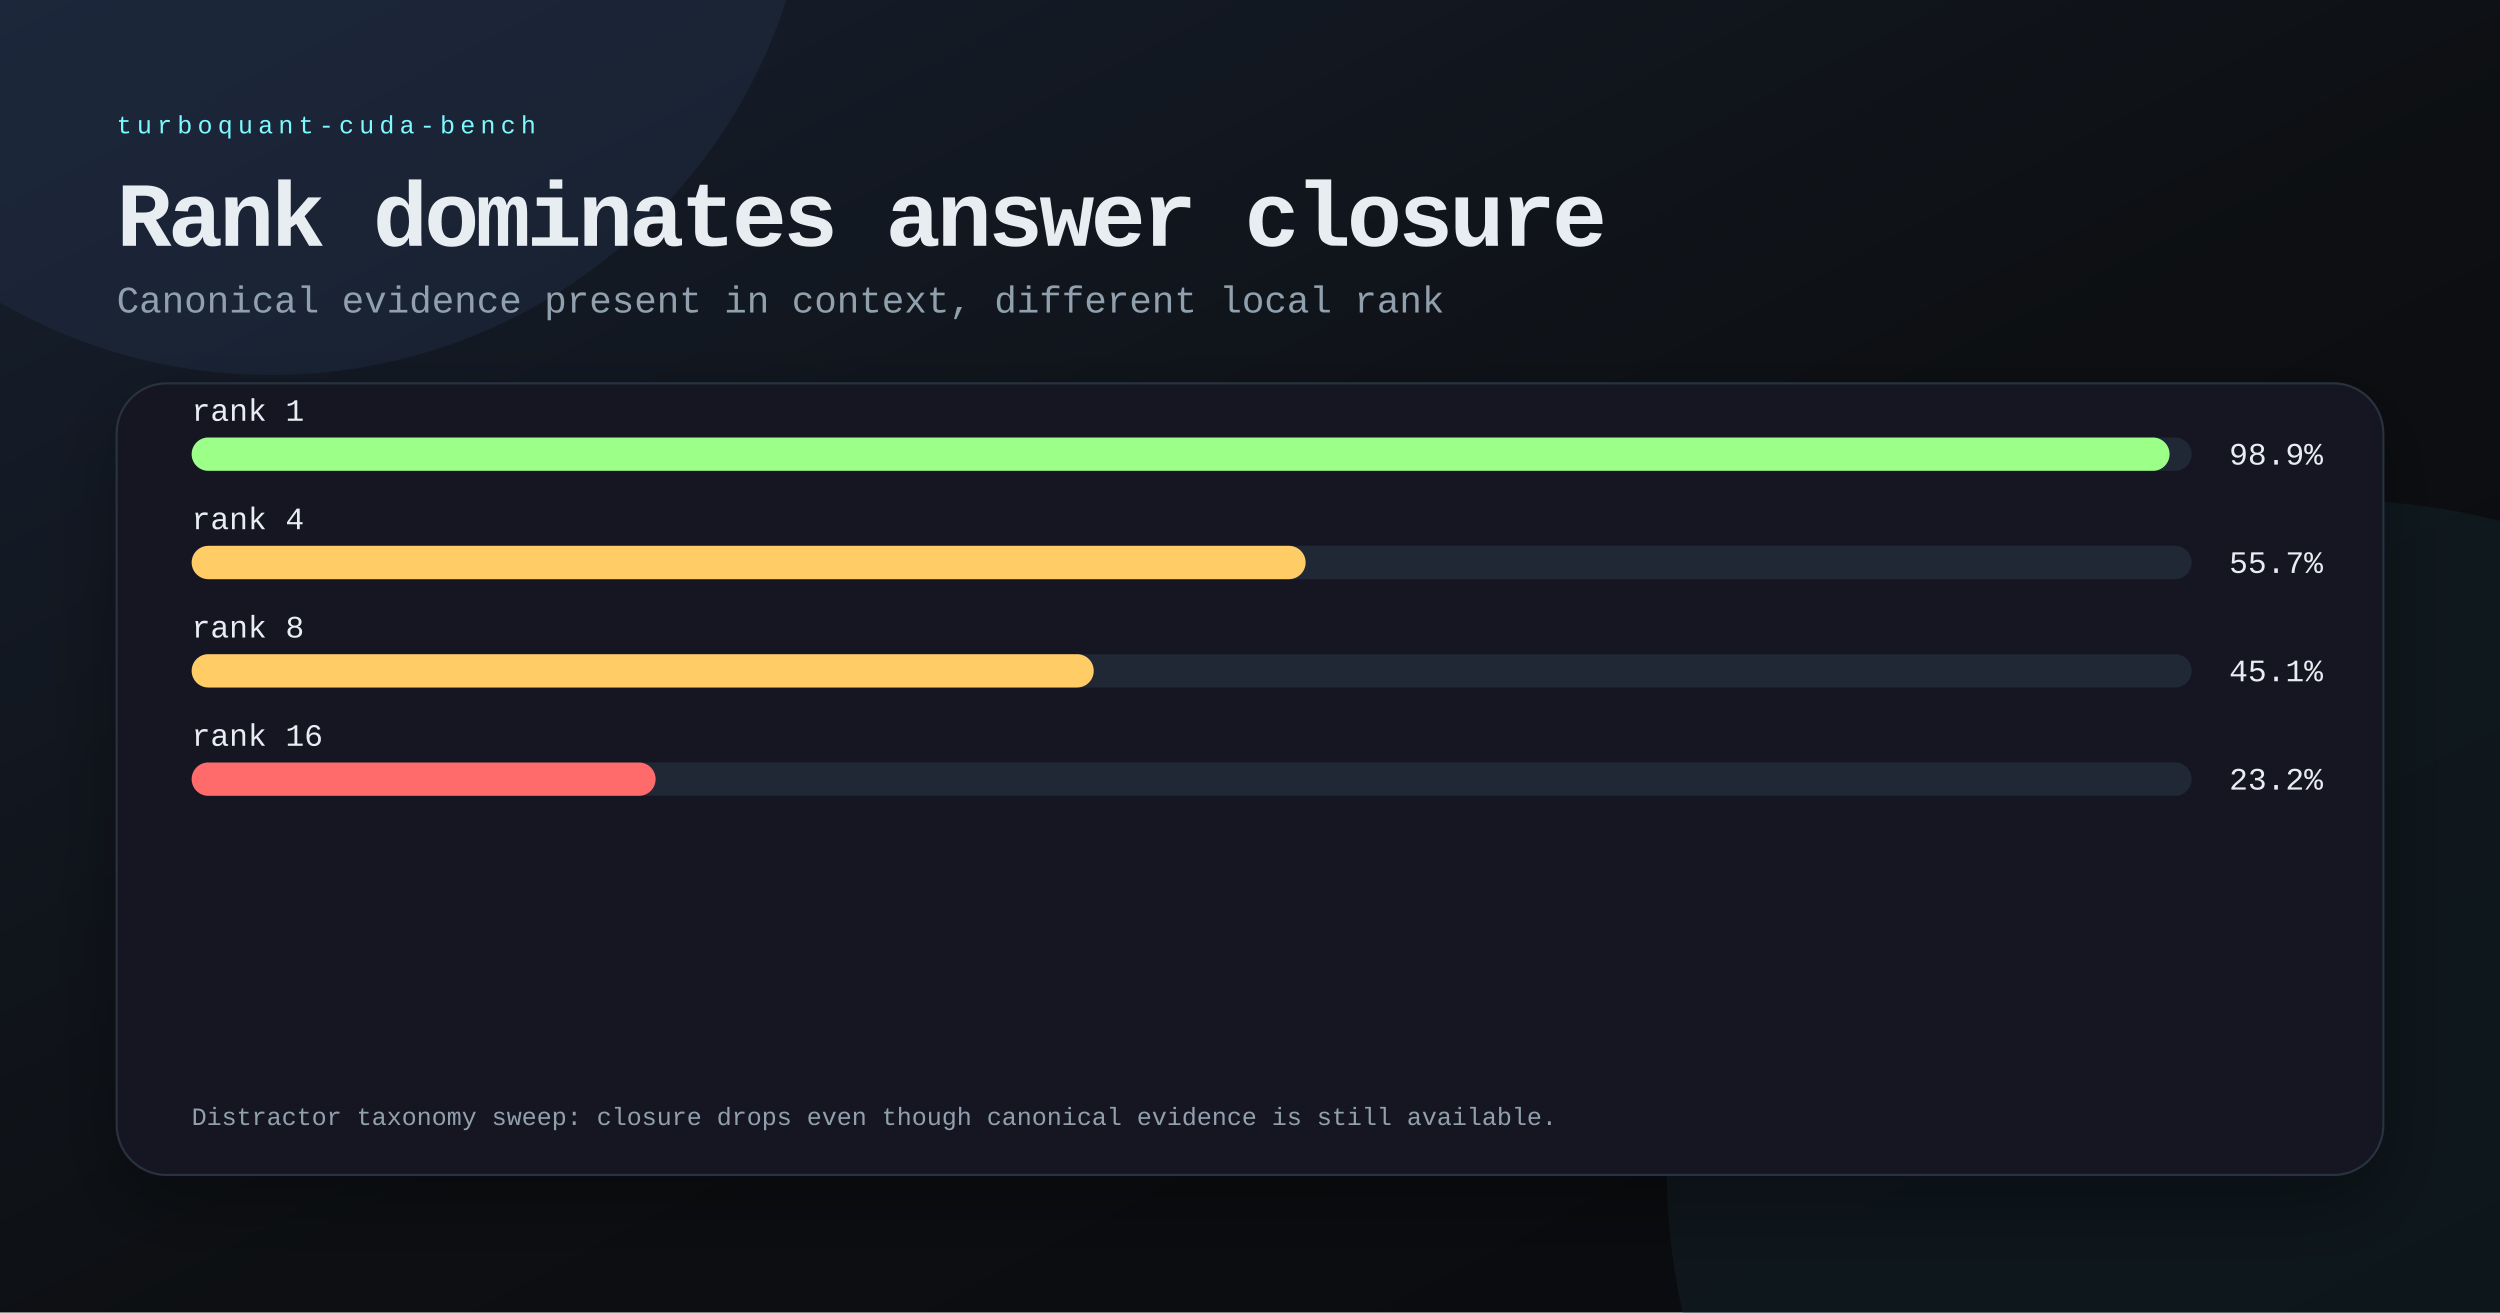
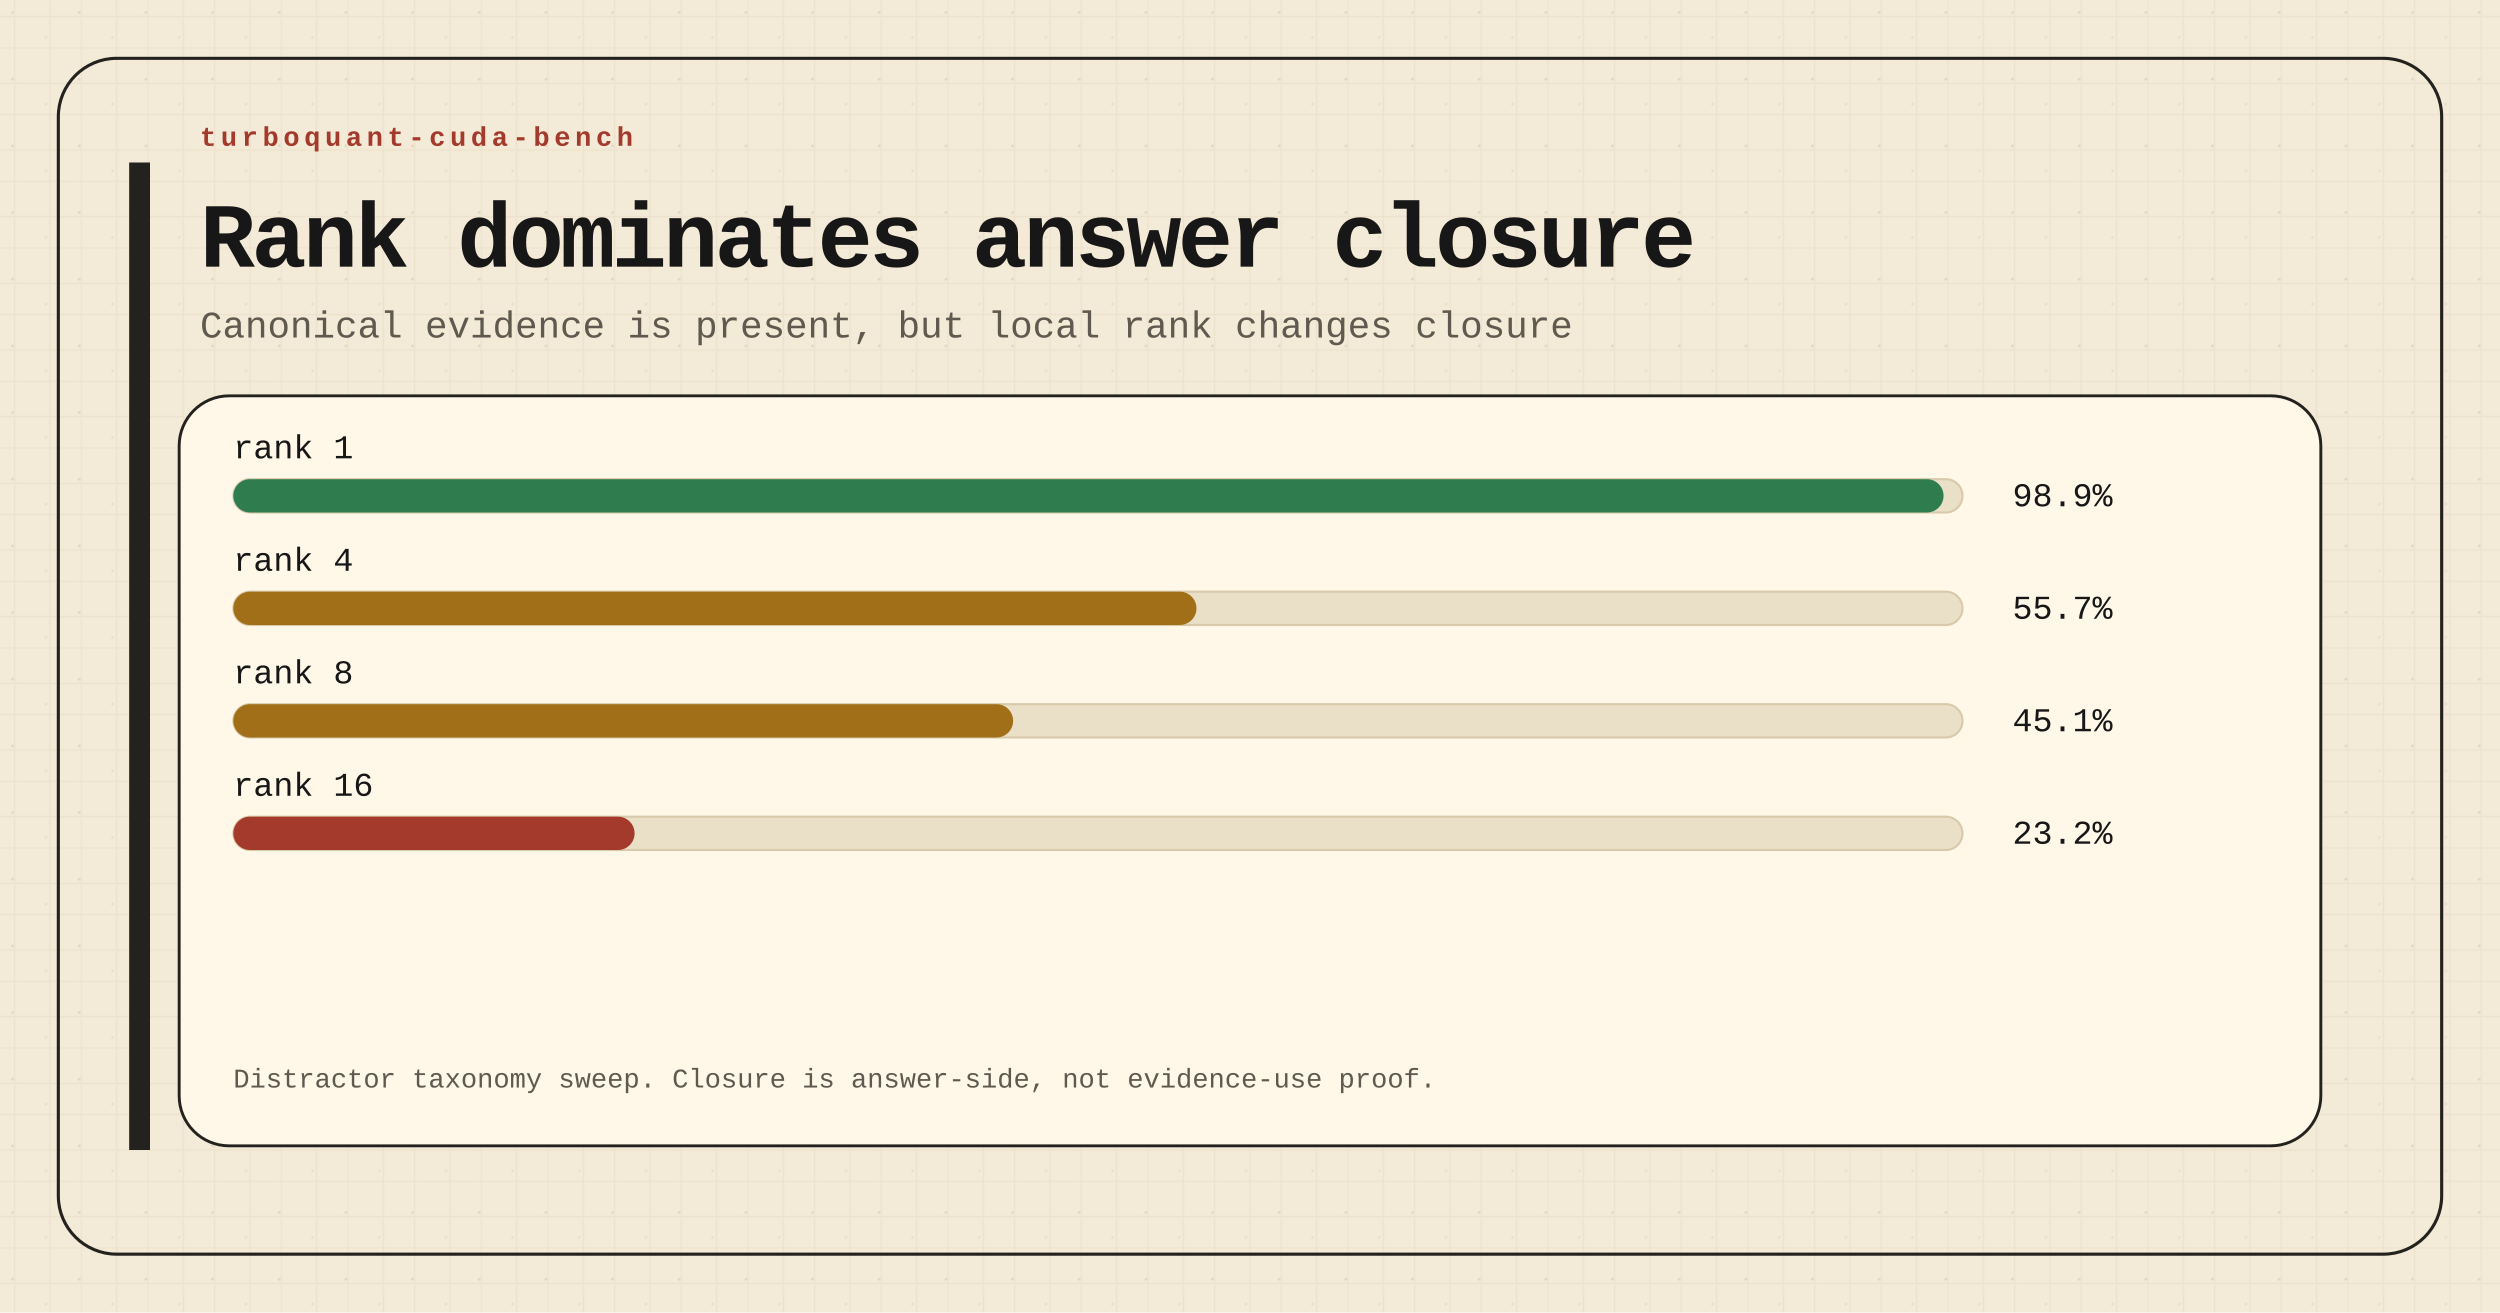
<svg xmlns="http://www.w3.org/2000/svg" width="1200" height="630" viewBox="0 0 1200 630" role="img" aria-label="Rank dominates answer closure">
  <defs>
-     <linearGradient id="g" x1="0" y1="0" x2="1" y2="1">
-       <stop offset="0" stop-color="#17202f" />
-       <stop offset="0.55" stop-color="#0d0f12" />
-       <stop offset="1" stop-color="#090a0d" />
-     </linearGradient>
-     <filter id="shadow" x="-20%" y="-20%" width="140%" height="140%">
-       <feDropShadow dx="0" dy="14" stdDeviation="18" flood-color="#000" flood-opacity="0.32" />
-     </filter>
+     <pattern id="papergrain" width="32" height="32" patternUnits="userSpaceOnUse">
+       <rect width="32" height="32" fill="#f3ead7" />
+       <path d="M0 8h32M0 23h32M7 0v32M24 0v32" stroke="#d8c9aa" stroke-width="0.6" opacity="0.22" />
+       <circle cx="6" cy="6" r="0.7" fill="#9b8d74" opacity="0.18" />
+       <circle cx="22" cy="18" r="0.6" fill="#9b8d74" opacity="0.14" />
+     </pattern>
    <style>
      .mono { font-family: ui-monospace, SFMono-Regular, Menlo, Consolas, 'Liberation Mono', monospace; }
-       .title { font-size: 44px; font-weight: 800; letter-spacing: -1.8px; fill: #e8edf2; }
-       .sub { font-size: 18px; fill: #91a0ad; }
-       .axis { font-size: 13px; fill: #91a0ad; }
-       .label { font-size: 15px; fill: #e8edf2; }
-       .small { font-size: 12px; fill: #91a0ad; }
-       .big { font-size: 42px; font-weight: 800; fill: #e8edf2; letter-spacing: -1px; }
-       .kicker { font-size: 12px; fill: #7df9ff; letter-spacing: 2.5px; text-transform: uppercase; }
+       .tag { font-size: 13px; font-weight: 700; letter-spacing: 2.2px; fill: #a33a2b; text-transform: uppercase; }
+       .title { font-size: 44px; font-weight: 800; letter-spacing: -1.7px; fill: #171717; }
+       .sub { font-size: 18px; fill: #5f594f; }
+       .small { font-size: 13px; fill: #5f594f; }
+       .label { font-size: 16px; fill: #171717; }
+       .num { font-size: 42px; font-weight: 800; fill: #171717; letter-spacing: -1px; }
+       .micro { font-size: 11px; fill: #5f594f; letter-spacing: 1.1px; text-transform: uppercase; }
    </style>
  </defs>
-   <rect width="1200" height="630" fill="url(#g)" />
-   <circle cx="130" cy="-80" r="260" fill="#24344f" opacity="0.35" />
-   <circle cx="1120" cy="560" r="320" fill="#16303a" opacity="0.32" />
-   <text x="56" y="64" class="mono kicker">turboquant-cuda-bench</text>
-   <text x="56" y="118" class="mono title">Rank dominates answer closure</text>
-   <text x="56" y="150" class="mono sub">Canonical evidence present in context, different local rank</text>
-   <rect x="56" y="184" width="1088" height="380" rx="24" fill="#151922" stroke="#2a3240" filter="url(#shadow)" />
-   <text x="92" y="202" class="mono label">rank 1</text>
-   <rect x="92" y="210" width="960" height="16" rx="8" fill="#202735" />
-   <rect x="92" y="210" width="949.4" height="16" rx="8" fill="#9cff87" />
-   <text x="1070" y="223" class="mono label">98.9%</text>
-   <text x="92" y="254" class="mono label">rank 4</text>
-   <rect x="92" y="262" width="960" height="16" rx="8" fill="#202735" />
-   <rect x="92" y="262" width="534.7" height="16" rx="8" fill="#ffcc66" />
-   <text x="1070" y="275" class="mono label">55.7%</text>
-   <text x="92" y="306" class="mono label">rank 8</text>
-   <rect x="92" y="314" width="960" height="16" rx="8" fill="#202735" />
-   <rect x="92" y="314" width="433.0" height="16" rx="8" fill="#ffcc66" />
-   <text x="1070" y="327" class="mono label">45.1%</text>
-   <text x="92" y="358" class="mono label">rank 16</text>
-   <rect x="92" y="366" width="960" height="16" rx="8" fill="#202735" />
-   <rect x="92" y="366" width="222.7" height="16" rx="8" fill="#ff6b6b" />
-   <text x="1070" y="379" class="mono label">23.2%</text>
-   <text x="92" y="540" class="mono small">Distractor taxonomy sweep: closure drops even though canonical evidence is still available.</text>
+   <rect width="1200" height="630" fill="url(#papergrain)" />
+   <rect x="28" y="28" width="1144" height="574" rx="28" fill="none" stroke="#24221e" stroke-width="1.5" />
+   <rect x="62" y="78" width="10" height="474" fill="#24221e" />
+   <text x="96" y="70" class="mono tag">turboquant-cuda-bench</text>
+   <text x="96" y="128" class="mono title">Rank dominates answer closure</text>
+   <text x="96" y="162" class="mono sub">Canonical evidence is present, but local rank changes closure</text>
+   <rect x="86" y="190" width="1028" height="360" rx="24" fill="#fff7e8" stroke="#24221e" stroke-width="1.4" />
+   <text x="112" y="220" class="mono label">rank 1</text>
+   <rect x="112" y="230" width="830" height="16" rx="8" fill="#eadfc7" stroke="#d8c9aa" />
+   <rect x="112" y="230" width="820.9" height="16" rx="8" fill="#2f7d4f" />
+   <text x="966" y="243" class="mono label">98.9%</text>
+   <text x="112" y="274" class="mono label">rank 4</text>
+   <rect x="112" y="284" width="830" height="16" rx="8" fill="#eadfc7" stroke="#d8c9aa" />
+   <rect x="112" y="284" width="462.3" height="16" rx="8" fill="#a06f18" />
+   <text x="966" y="297" class="mono label">55.7%</text>
+   <text x="112" y="328" class="mono label">rank 8</text>
+   <rect x="112" y="338" width="830" height="16" rx="8" fill="#eadfc7" stroke="#d8c9aa" />
+   <rect x="112" y="338" width="374.3" height="16" rx="8" fill="#a06f18" />
+   <text x="966" y="351" class="mono label">45.1%</text>
+   <text x="112" y="382" class="mono label">rank 16</text>
+   <rect x="112" y="392" width="830" height="16" rx="8" fill="#eadfc7" stroke="#d8c9aa" />
+   <rect x="112" y="392" width="192.6" height="16" rx="8" fill="#a33a2b" />
+   <text x="966" y="405" class="mono label">23.2%</text>
+   <text x="112" y="522" class="mono small">Distractor taxonomy sweep. Closure is answer-side, not evidence-use proof.</text>
</svg>
